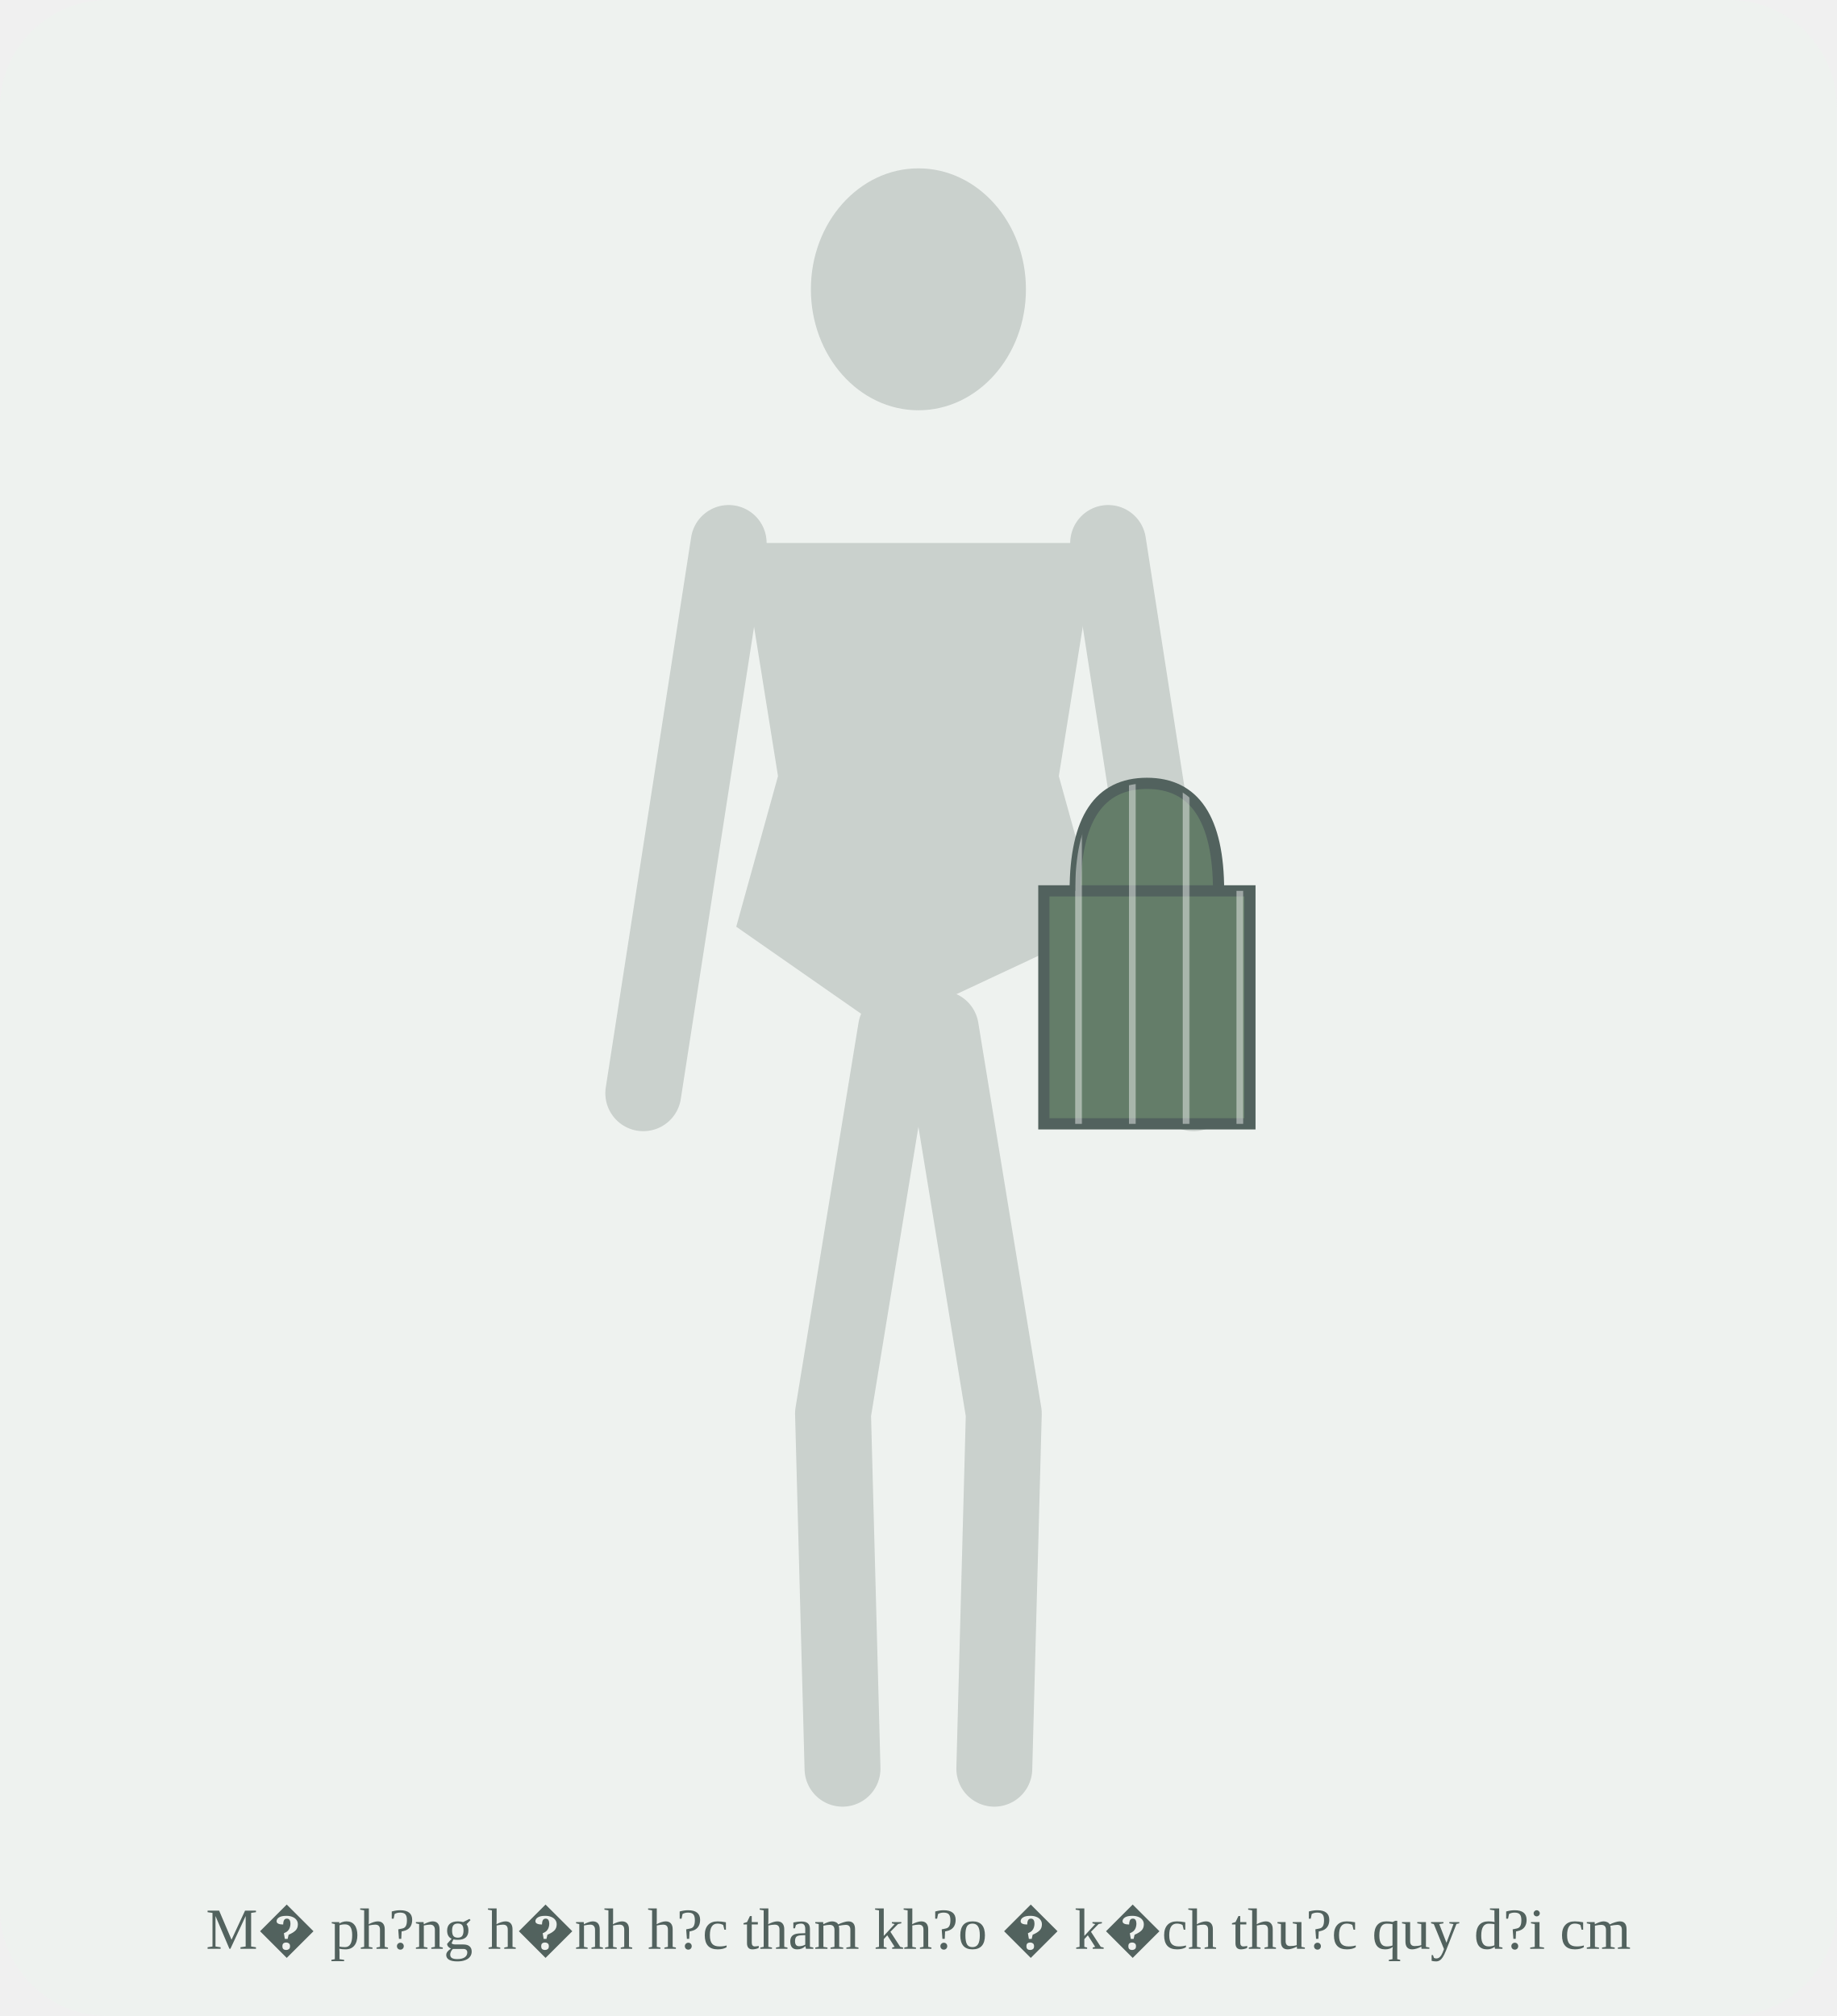
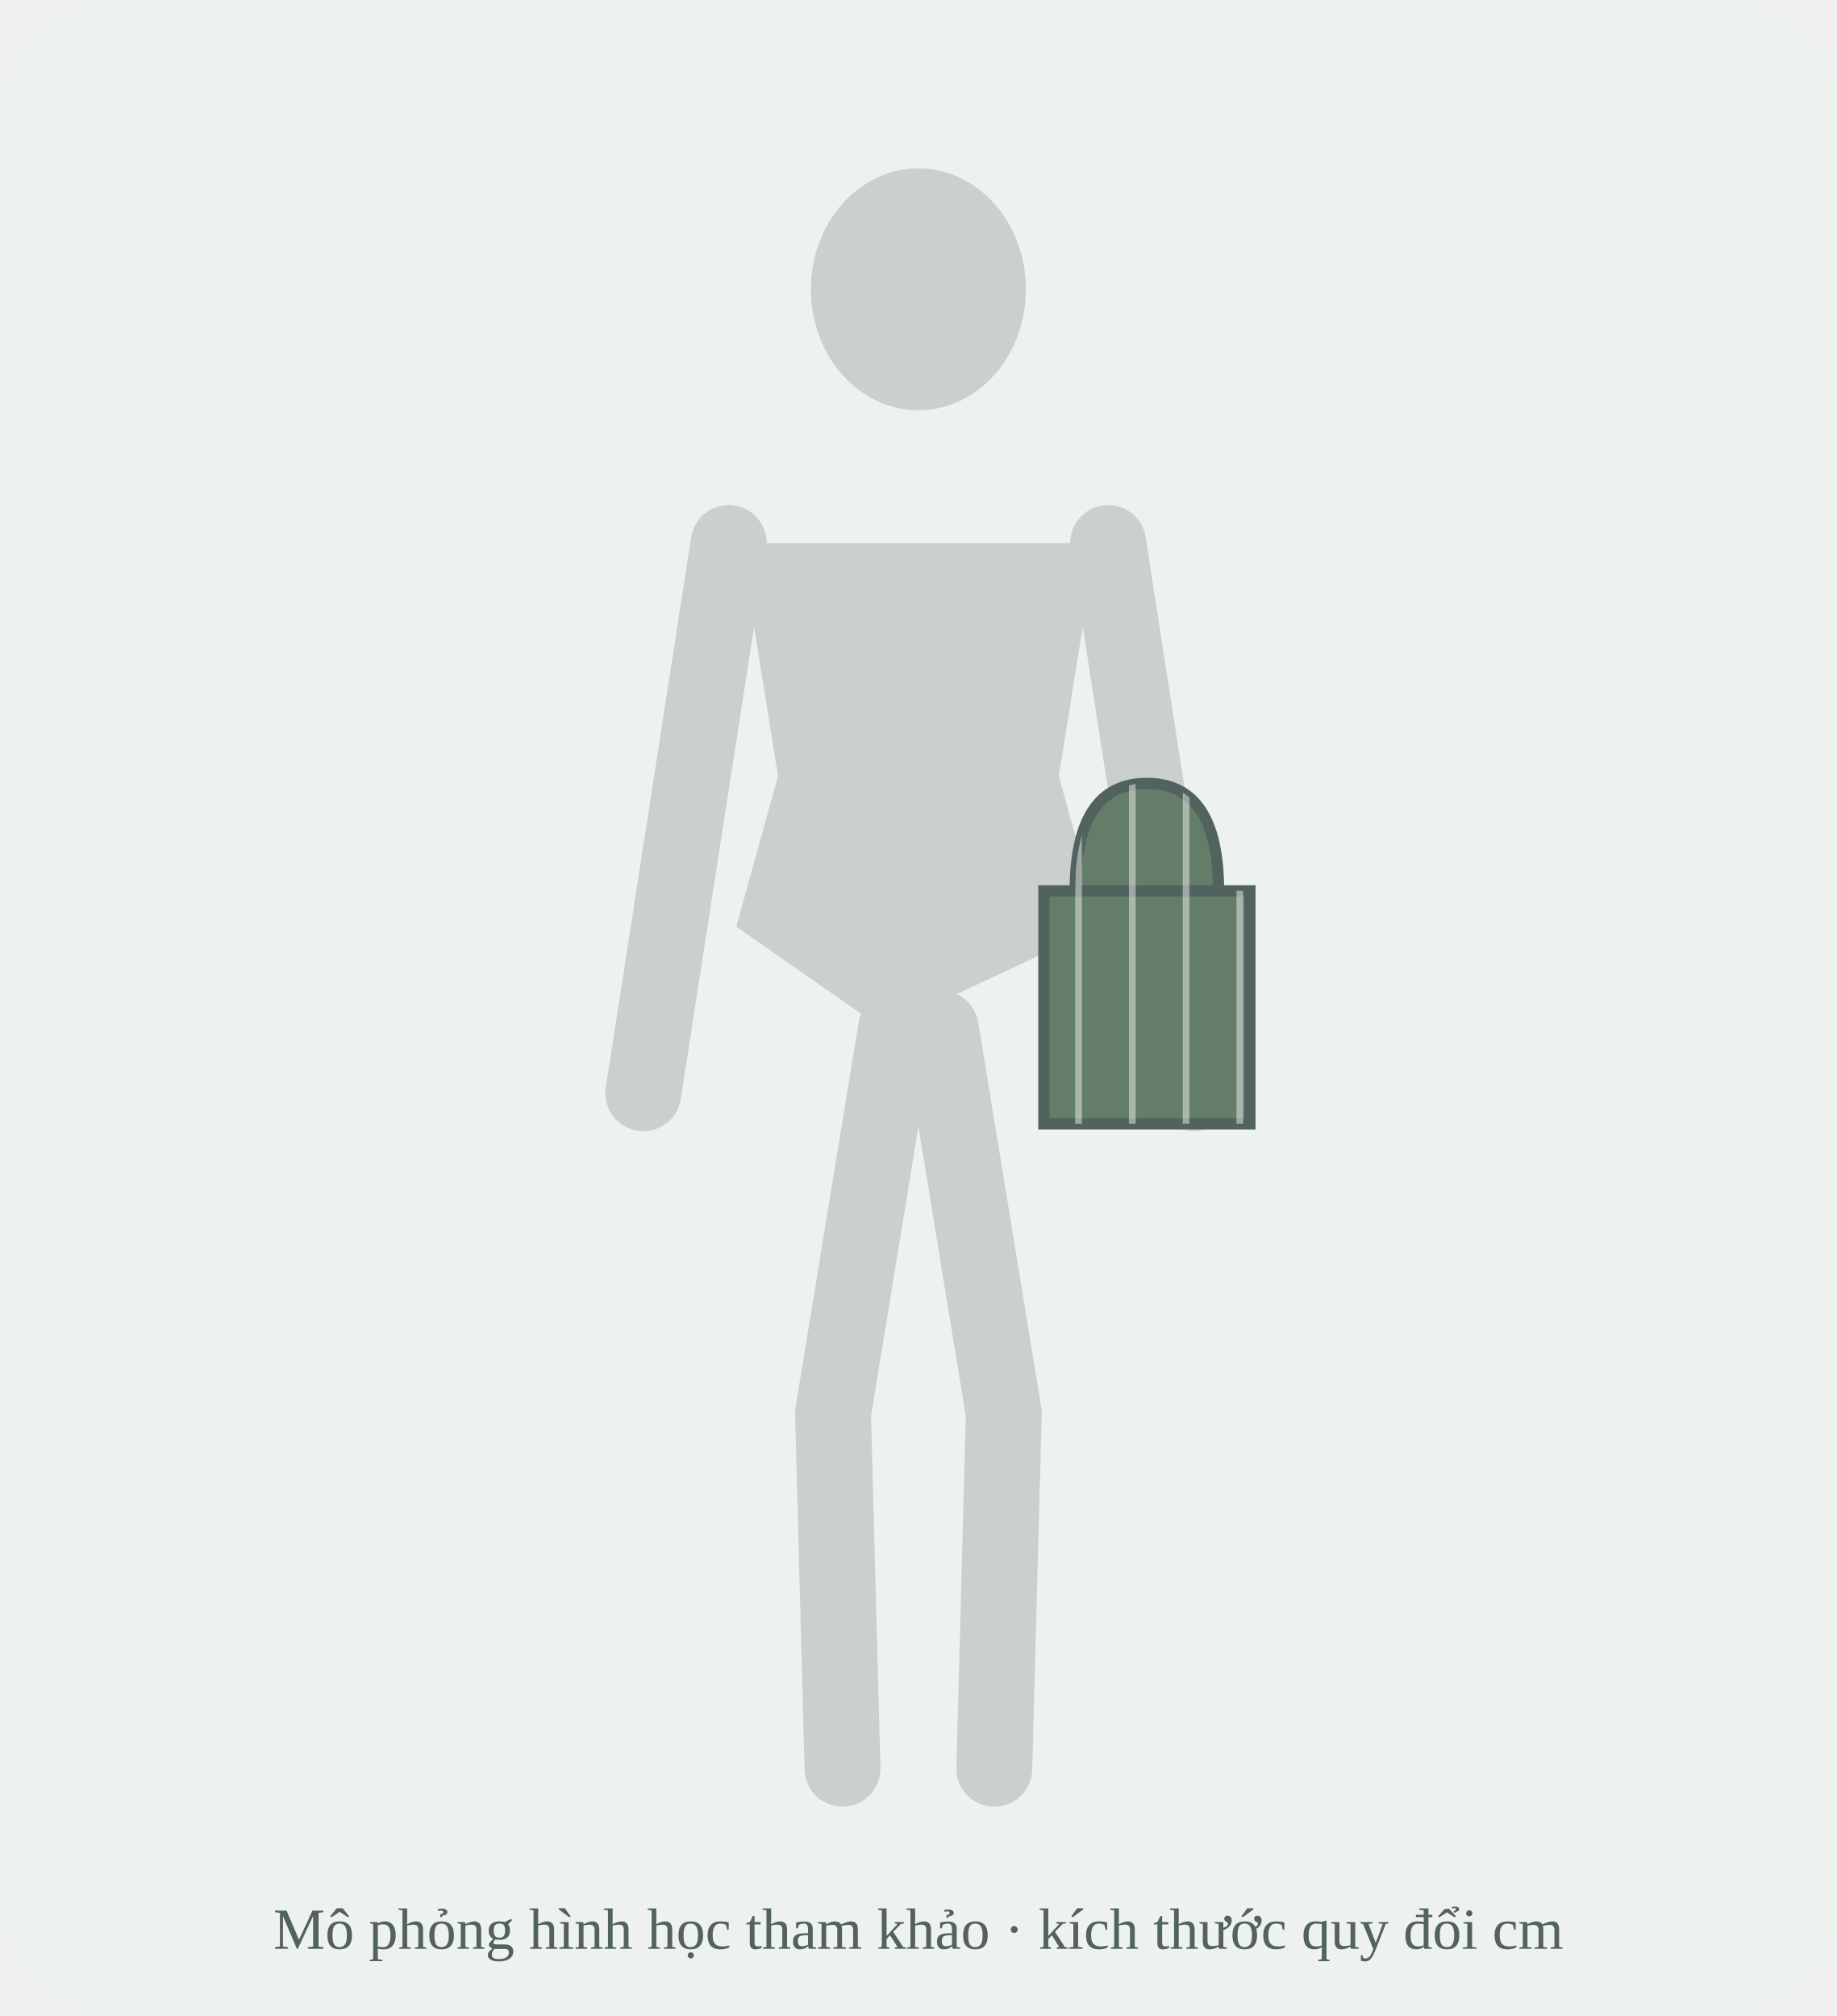
- <svg xmlns="http://www.w3.org/2000/svg" data-garment-id="tpl-bags-1" data-garment-category="bags" viewBox="0 0 410 450" role="img" aria-label="Ma-no-canh v� trang ph?c minh h?a theo s? do cm">
+ <svg xmlns="http://www.w3.org/2000/svg" data-garment-id="tpl-bags-1" data-garment-category="bags" viewBox="0 0 410 450" role="img" aria-label="Ma-nơ-canh và trang phục minh họa theo số đo cm">
  <defs>
    <pattern id="ws-stripe" width="12" height="12" patternUnits="userSpaceOnUse">
      <path d="M0 0V12" stroke="#fff" stroke-opacity=".55" stroke-width="3" />
    </pattern>
    <pattern id="ws-check" width="18" height="18" patternUnits="userSpaceOnUse">
      <path d="M0 0H18M0 0V18" stroke="#fff" stroke-opacity=".45" stroke-width="2" />
    </pattern>
    <pattern id="ws-dot" width="14" height="14" patternUnits="userSpaceOnUse">
      <circle cx="4" cy="4" r="2" fill="#fff" fill-opacity=".7" />
    </pattern>
    <pattern id="ws-wave" width="24" height="14" patternUnits="userSpaceOnUse">
      <path d="M0 7Q6 0 12 7T24 7" fill="none" stroke="#fff" stroke-opacity=".6" stroke-width="2" />
    </pattern>
  </defs>
  <rect width="410" height="450" rx="24" fill="#eef2ef" />
  <g transform="">
    <g fill="#b9c1bd" opacity=".68">
      <ellipse cx="205" cy="64.579" rx="24" ry="27" />
      <path d="M 189.16 121.2 L 162.647 121.2 L 166.882 130.958 L 173.659 173.243 L 164.341 206.855 L 197 229.624 L 191 394.8 L 180 394.8 L 197 229.624 L 245.659 206.855 L 236.341 173.243 L 243.118 130.958 L 247.353 121.2 L 220.84 121.2 Z" />
      <path d="M 162.647 121.2 L 143.588 244.024 M 247.353 121.2 L 266.412 244.024 M 200 229.624 L 185.941 315.515 L 188.059 394.8 M 210 229.624 L 224.059 315.515 L 221.941 394.8" fill="none" stroke="#b9c1bd" stroke-width="16.941" stroke-linecap="round" stroke-linejoin="round" />
    </g>
  </g>
  <g transform="">
    <g>
      <path data-garment="tpl-bags-1" data-region="main" d="M 233 198.855 L 279 198.855 L 279 250.855 L 233 250.855 Z M 240 198.855 Q 240 174.855 256 174.855 Q 272 174.855 272 198.855" fill="#647d69" stroke="#52625e" stroke-width="2.5" vector-effect="non-scaling-stroke" />
      <path d="M 233 198.855 L 279 198.855 L 279 250.855 L 233 250.855 Z M 240 198.855 Q 240 174.855 256 174.855 Q 272 174.855 272 198.855" fill="url(#ws-stripe)" opacity=".8" />
    </g>
  </g>
-   <text x="205" y="435" text-anchor="middle" fill="#52625e" font-size="13">M� ph?ng h�nh h?c tham kh?o � k�ch thu?c quy d?i cm</text>
+   <text x="205" y="435" text-anchor="middle" fill="#52625e" font-size="13">Mô phỏng hình học tham khảo · kích thước quy đổi cm</text>
</svg>
